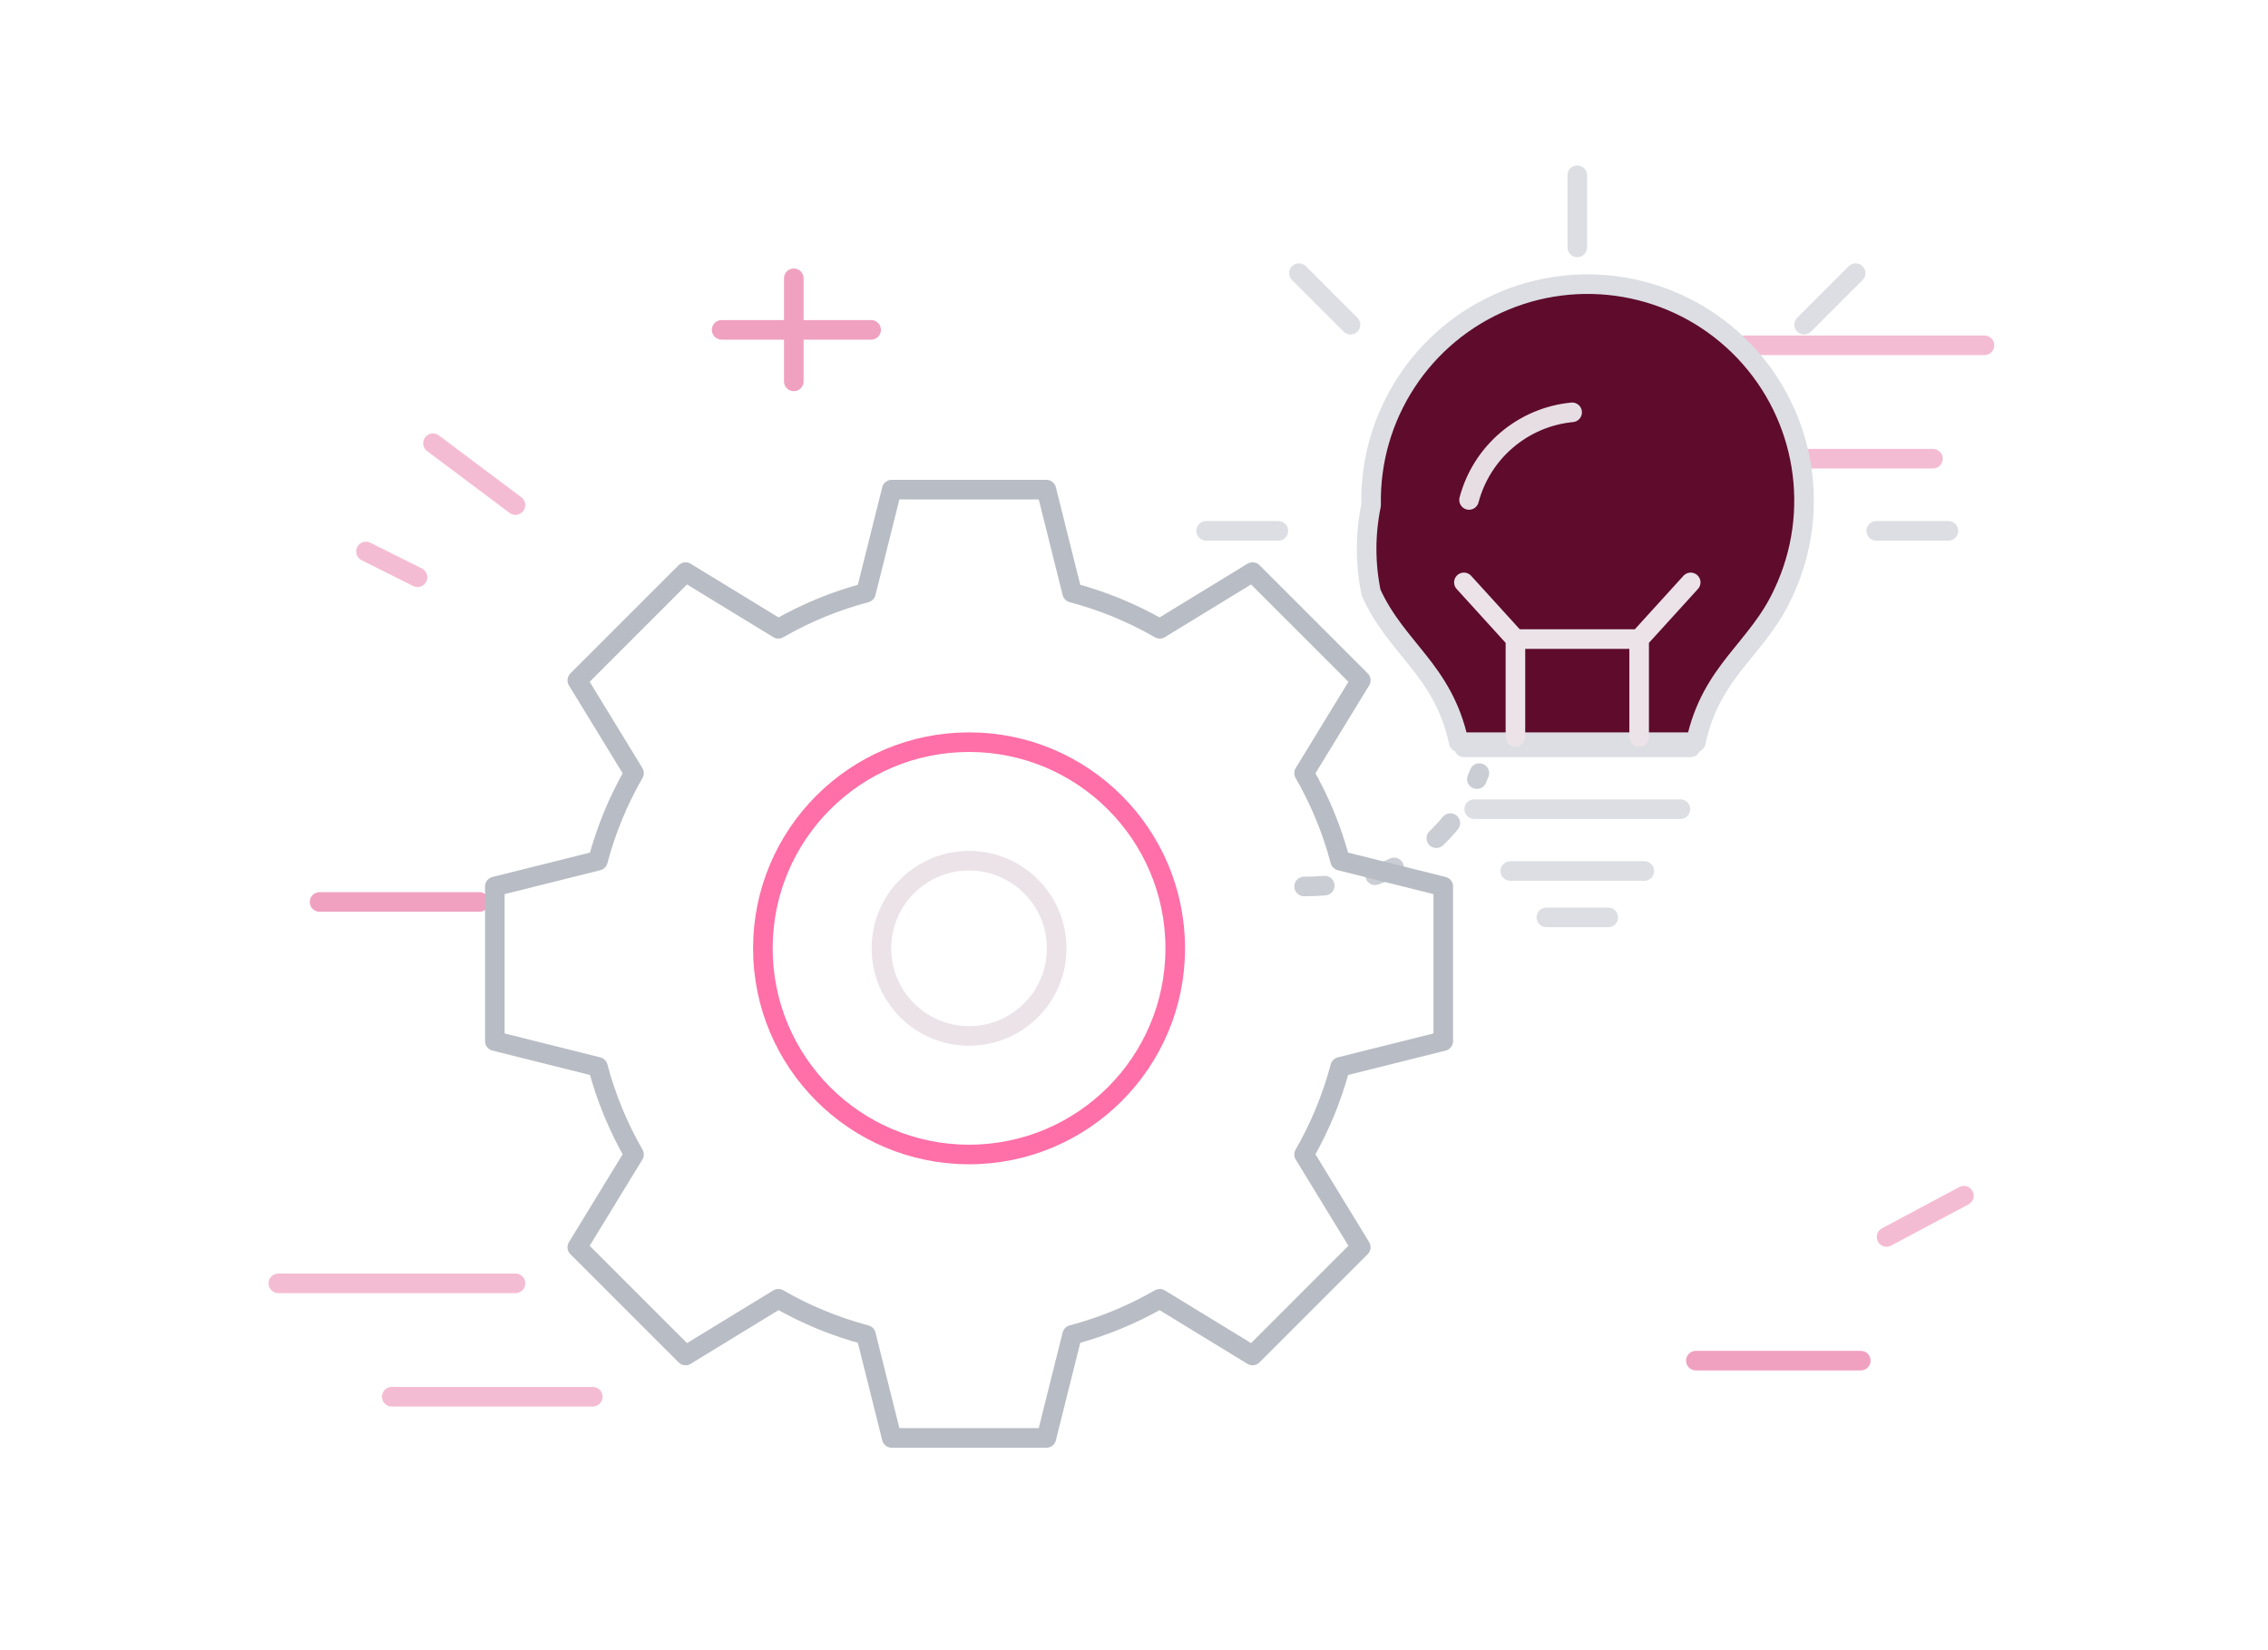
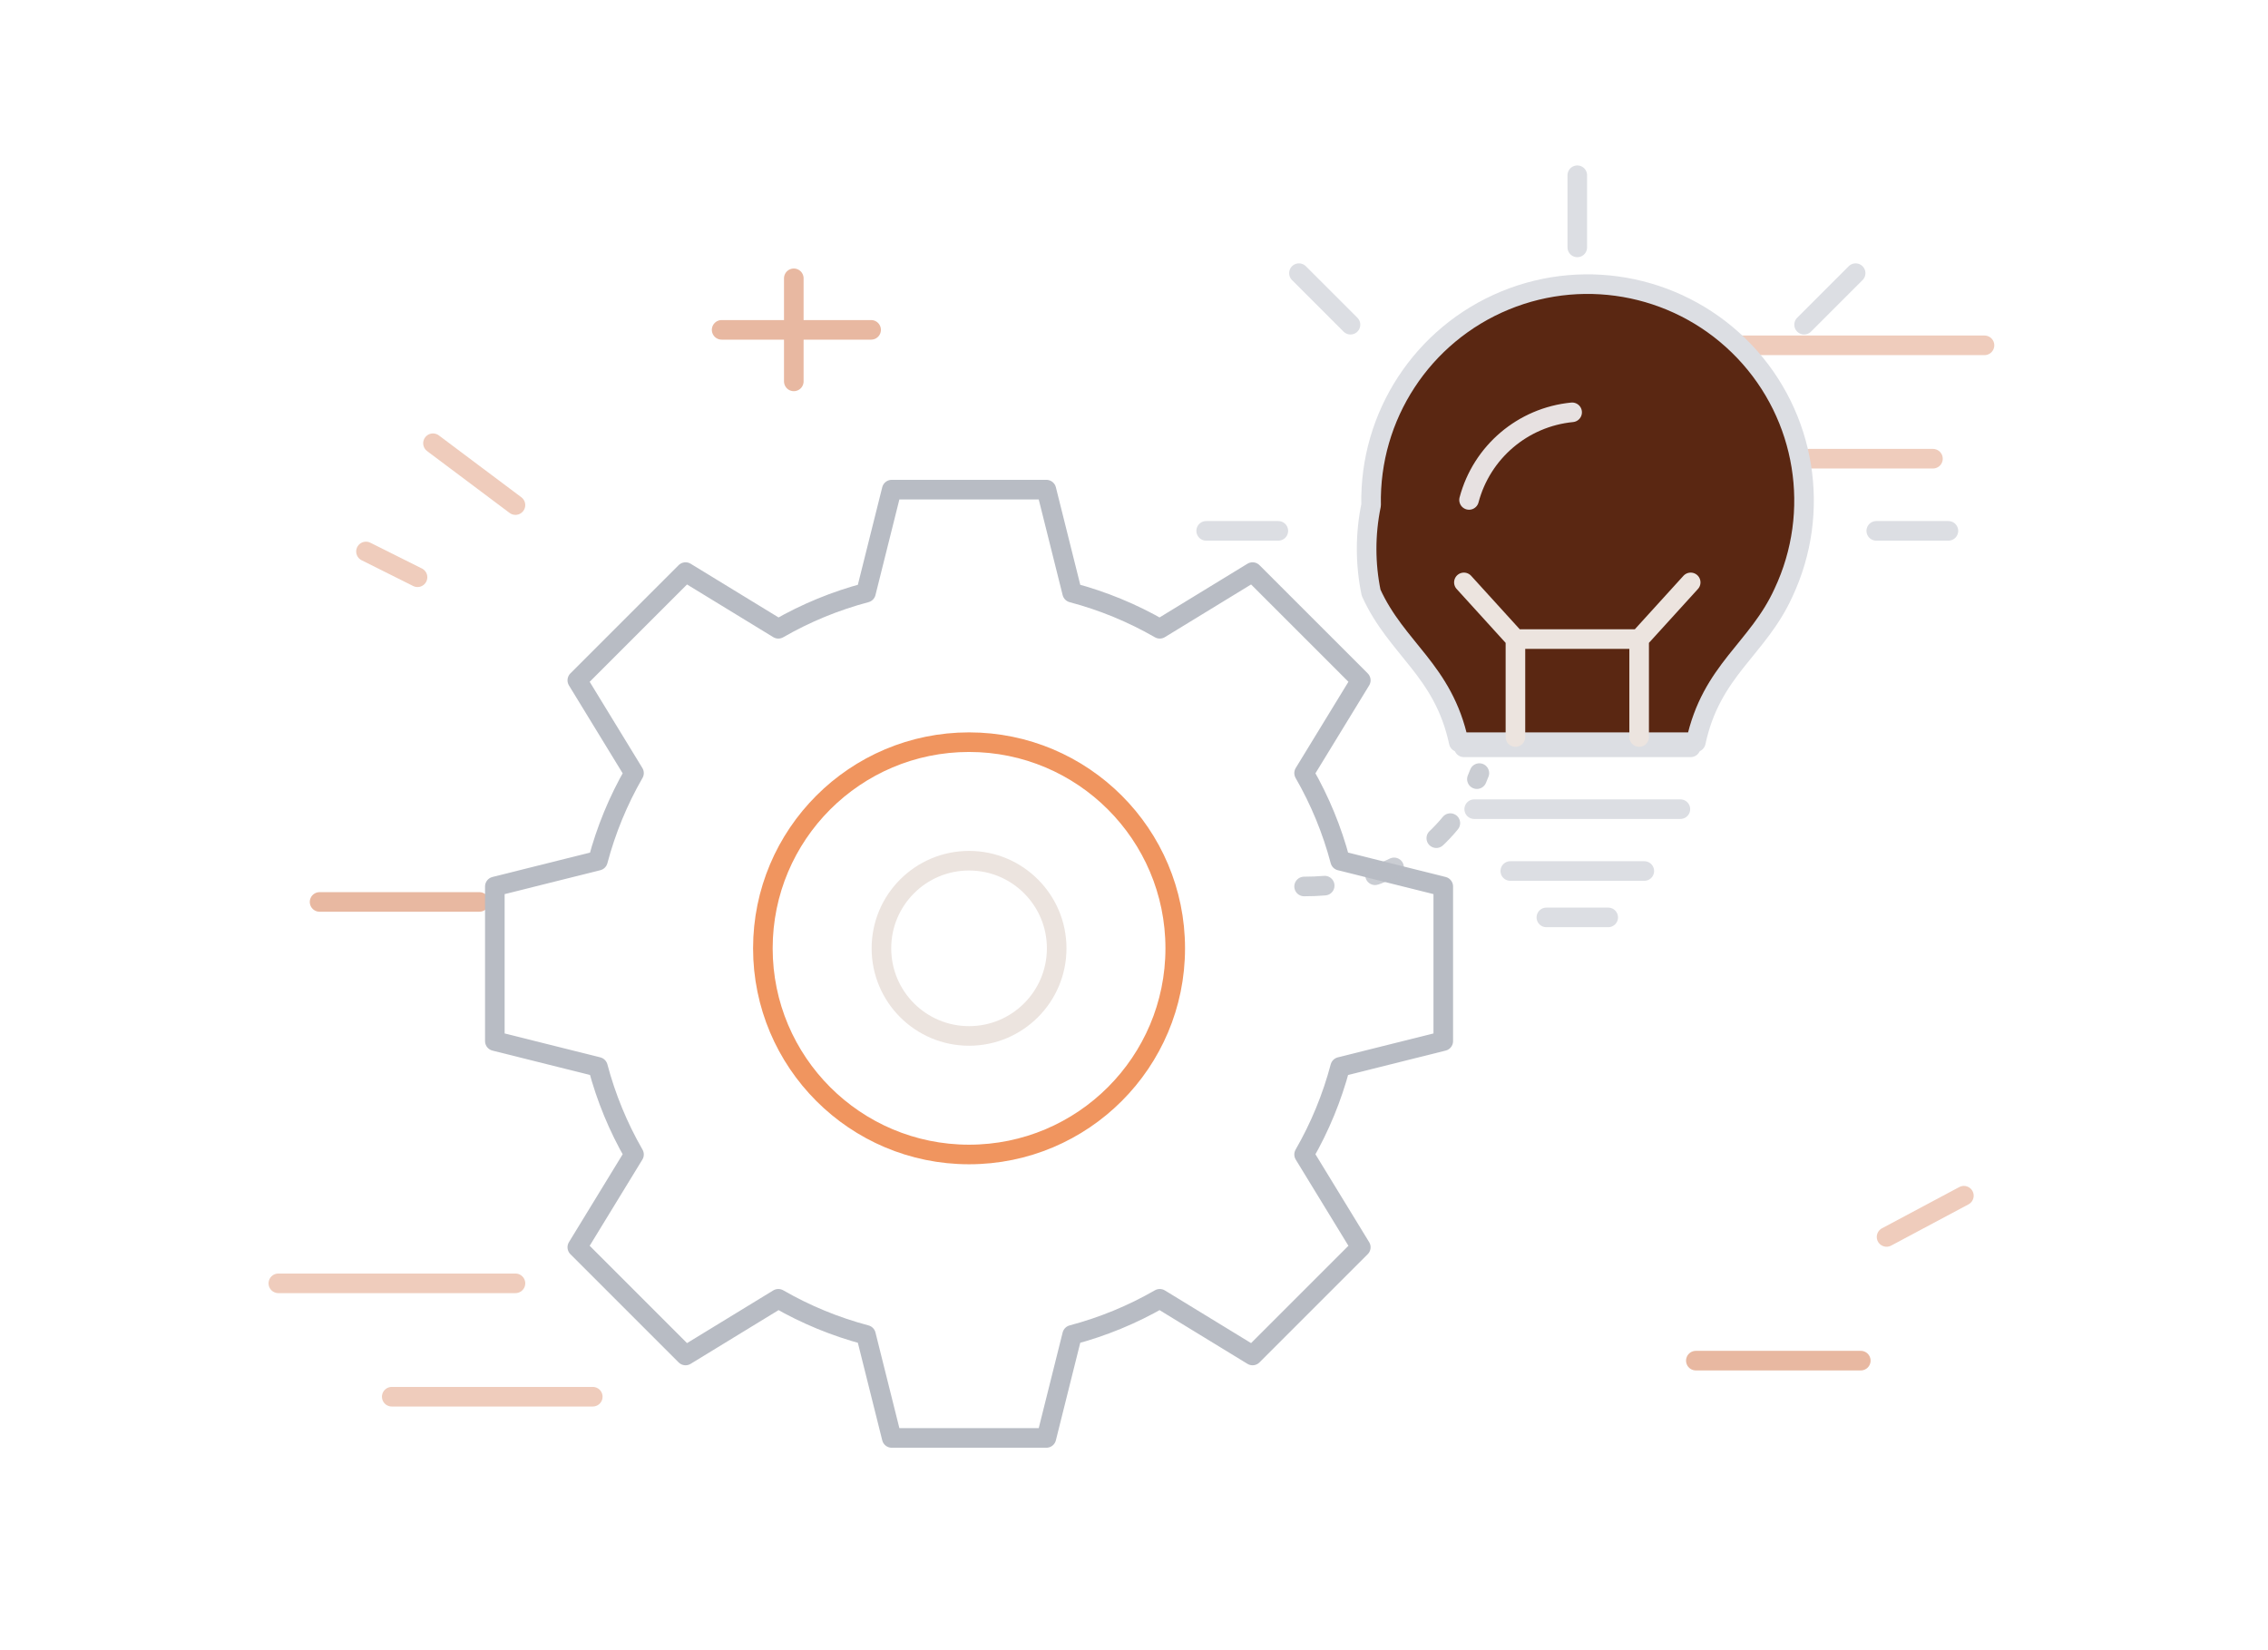
<svg xmlns="http://www.w3.org/2000/svg" viewBox="0 0 440 320" fill="none" role="img" aria-labelledby="title desc">
-   <g stroke="#E03A7A" stroke-width="3.8" stroke-linecap="round" stroke-linejoin="round">
+   <g stroke="#CF6A3A" stroke-width="3.8" stroke-linecap="round" stroke-linejoin="round">
    <path opacity=".34" d="M54 249h46m-24 22h39m222-204h48m-34 22h24M84 86l16 12m-29 9 10 5m285 128 15-8" />
    <path opacity=".48" d="M62 175h31m236 89h32M154 54v20m-14-10h29" />
    <g transform="translate(188 184)">
      <path stroke="#B8BCC4" d="M-15-89h30l5 20a70 70 0 0 1 17 7l18-11 21 21-11 18a70 70 0 0 1 7 17l20 5v30l-20 5a70 70 0 0 1-7 17l11 18-21 21-18-11a70 70 0 0 1-17 7l-5 20h-30l-5-20a70 70 0 0 1-17-7l-18 11-21-21 11-18a70 70 0 0 1-7-17l-20-5v-30l20-5a70 70 0 0 1 7-17l-11-18 21-21 18 11a70 70 0 0 1 17-7z" />
-       <circle r="40" stroke="#FF6FA8" />
-       <circle r="17" stroke="#EBE3E8" />
+       <circle r="40" stroke="#F0955F" />
+       <circle r="17" stroke="#ECE4DF" />
    </g>
    <g transform="translate(306 111)">
-       <path d="M-40-13a42 42 0 1 1 80 17c-5 11-14 15-17 29h-46c-3-14-12-18-17-29a42 42 0 0 1 0-17z" fill="#5E0B2C" stroke="#DCDEE3" />
+       <path d="M-40-13a42 42 0 1 1 80 17c-5 11-14 15-17 29h-46c-3-14-12-18-17-29a42 42 0 0 1 0-17z" fill="#5A2712" stroke="#DCDEE3" />
      <path d="M-22 34h44m-42 12h40m-33 12h26m-19 9h12" stroke="#DCDEE3" />
-       <path d="M-12 32v-19l-10-11m34 30v-19L22 2M-12 13h24" stroke="#EBE3E8" />
+       <path d="M-12 32v-19l-10-11m34 30v-19L22 2M-12 13h24" stroke="#ECE4DF" />
      <path d="M0-63v-14m-44 29-10-10m98 10 10-10M-58-8h-14m130 0h14" stroke="#DCDEE3" />
      <path d="M-21-14a23 23 0 0 1 20-17" stroke="#F6F5F7" opacity=".9" />
    </g>
    <path d="M253 172c22 0 31-14 34-22" stroke="#B8BCC4" stroke-dasharray="4 10" opacity=".75" />
  </g>
</svg>
